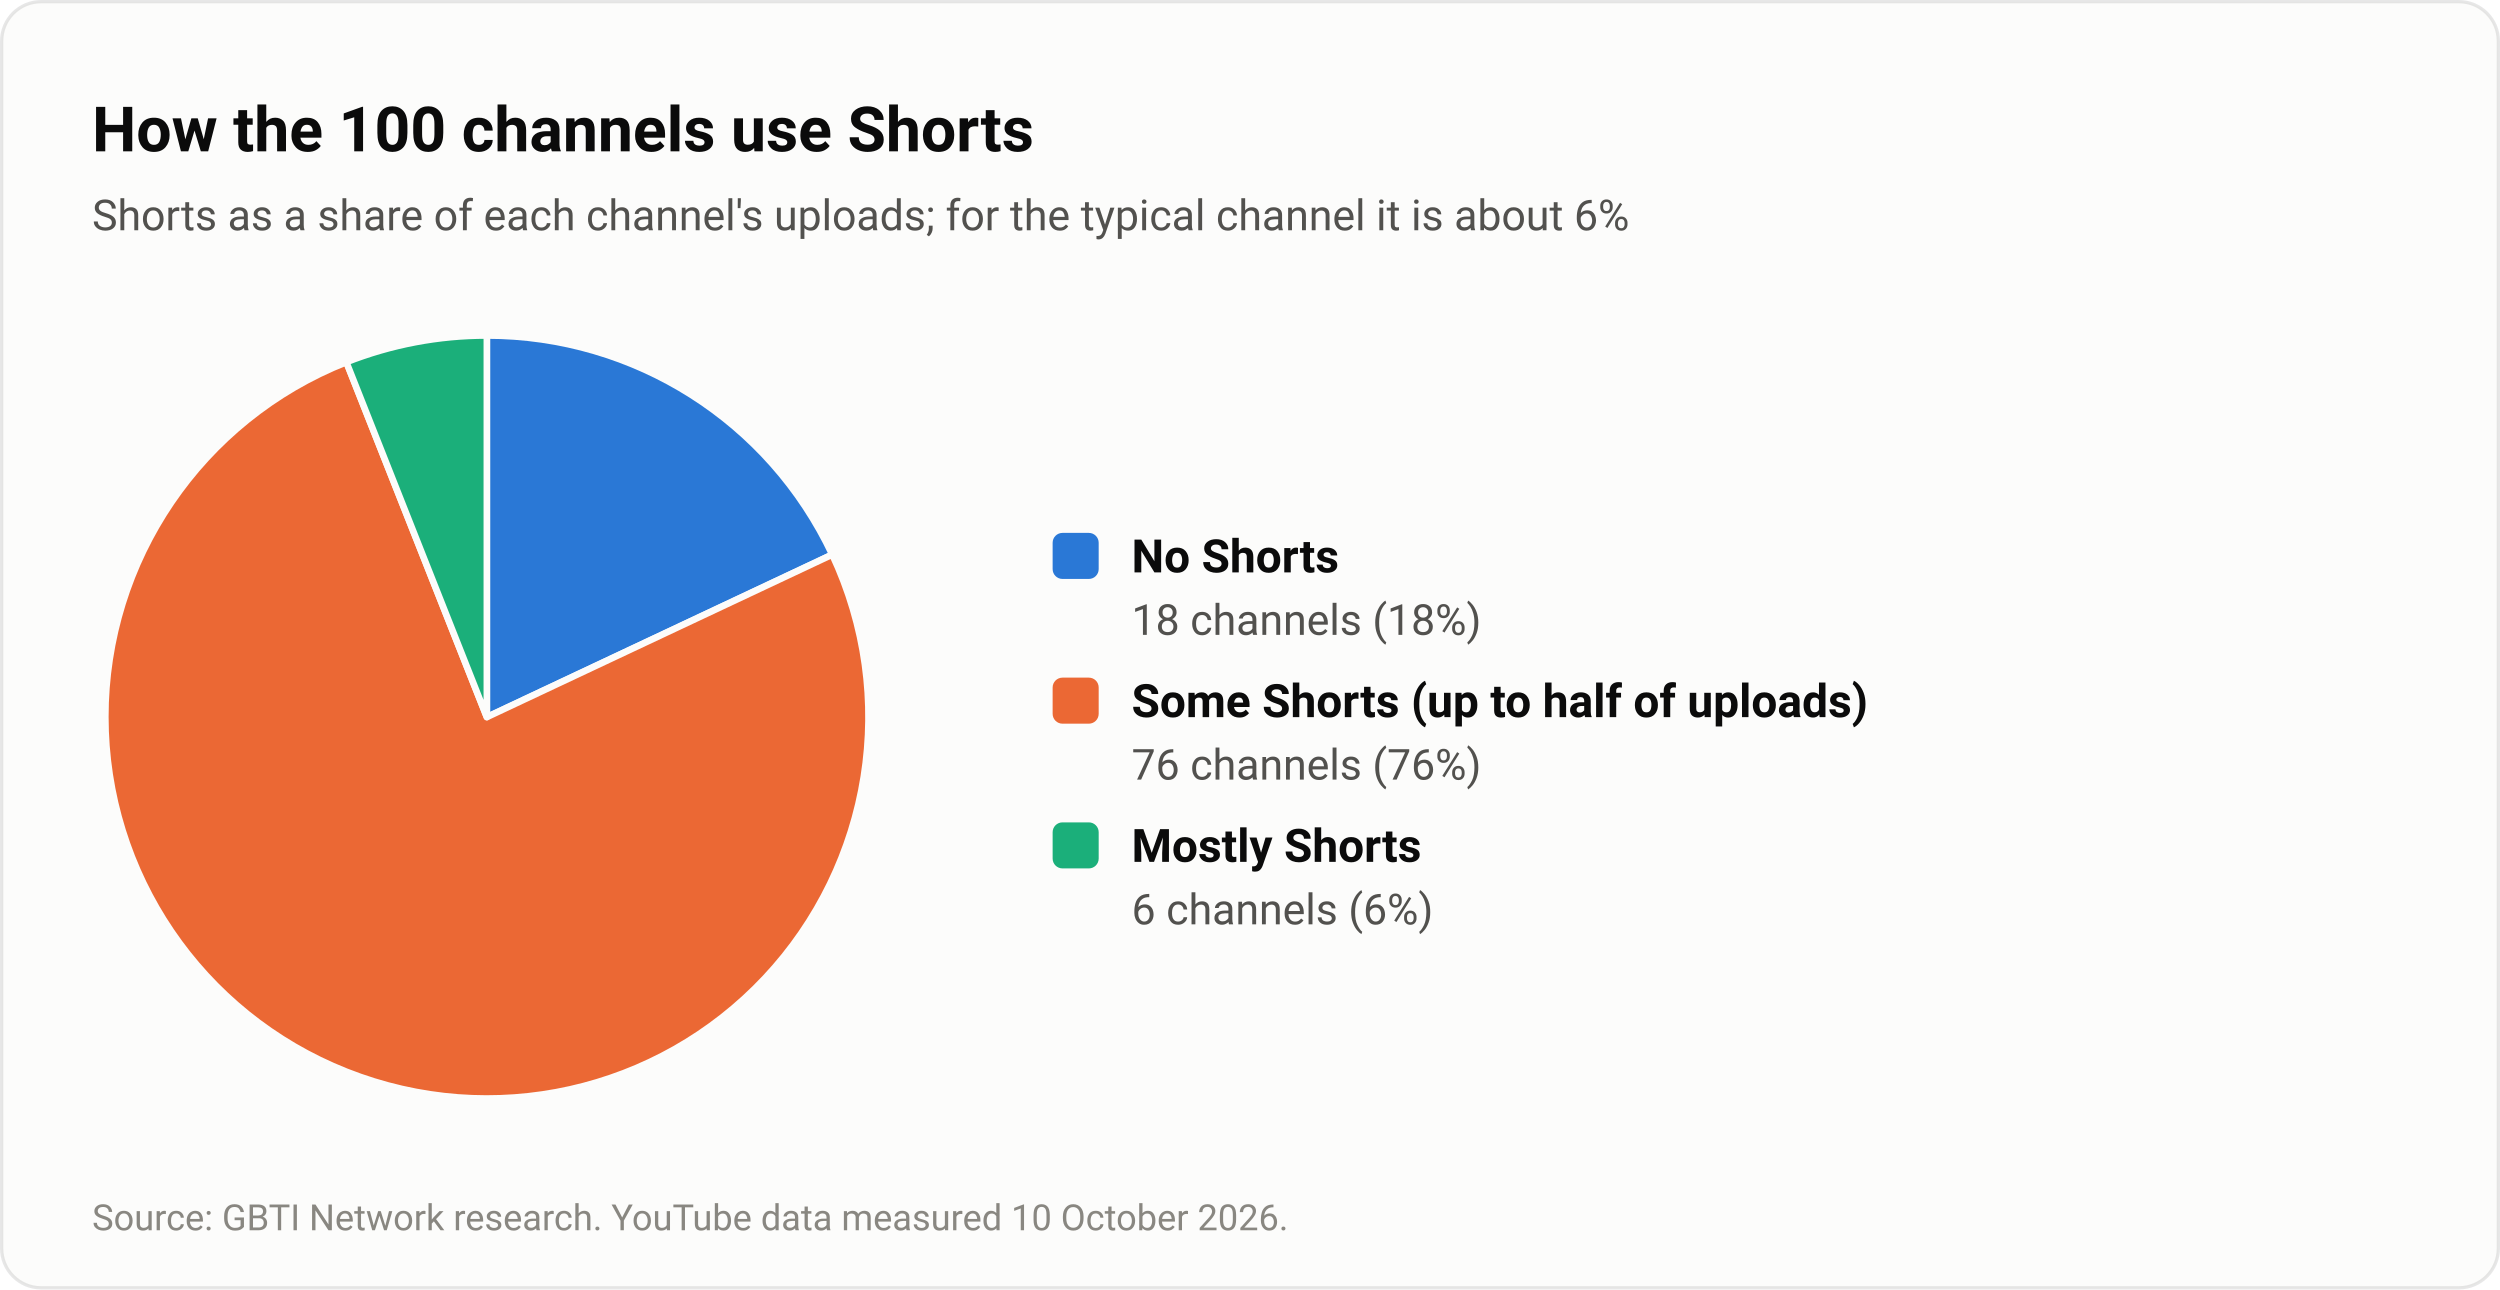
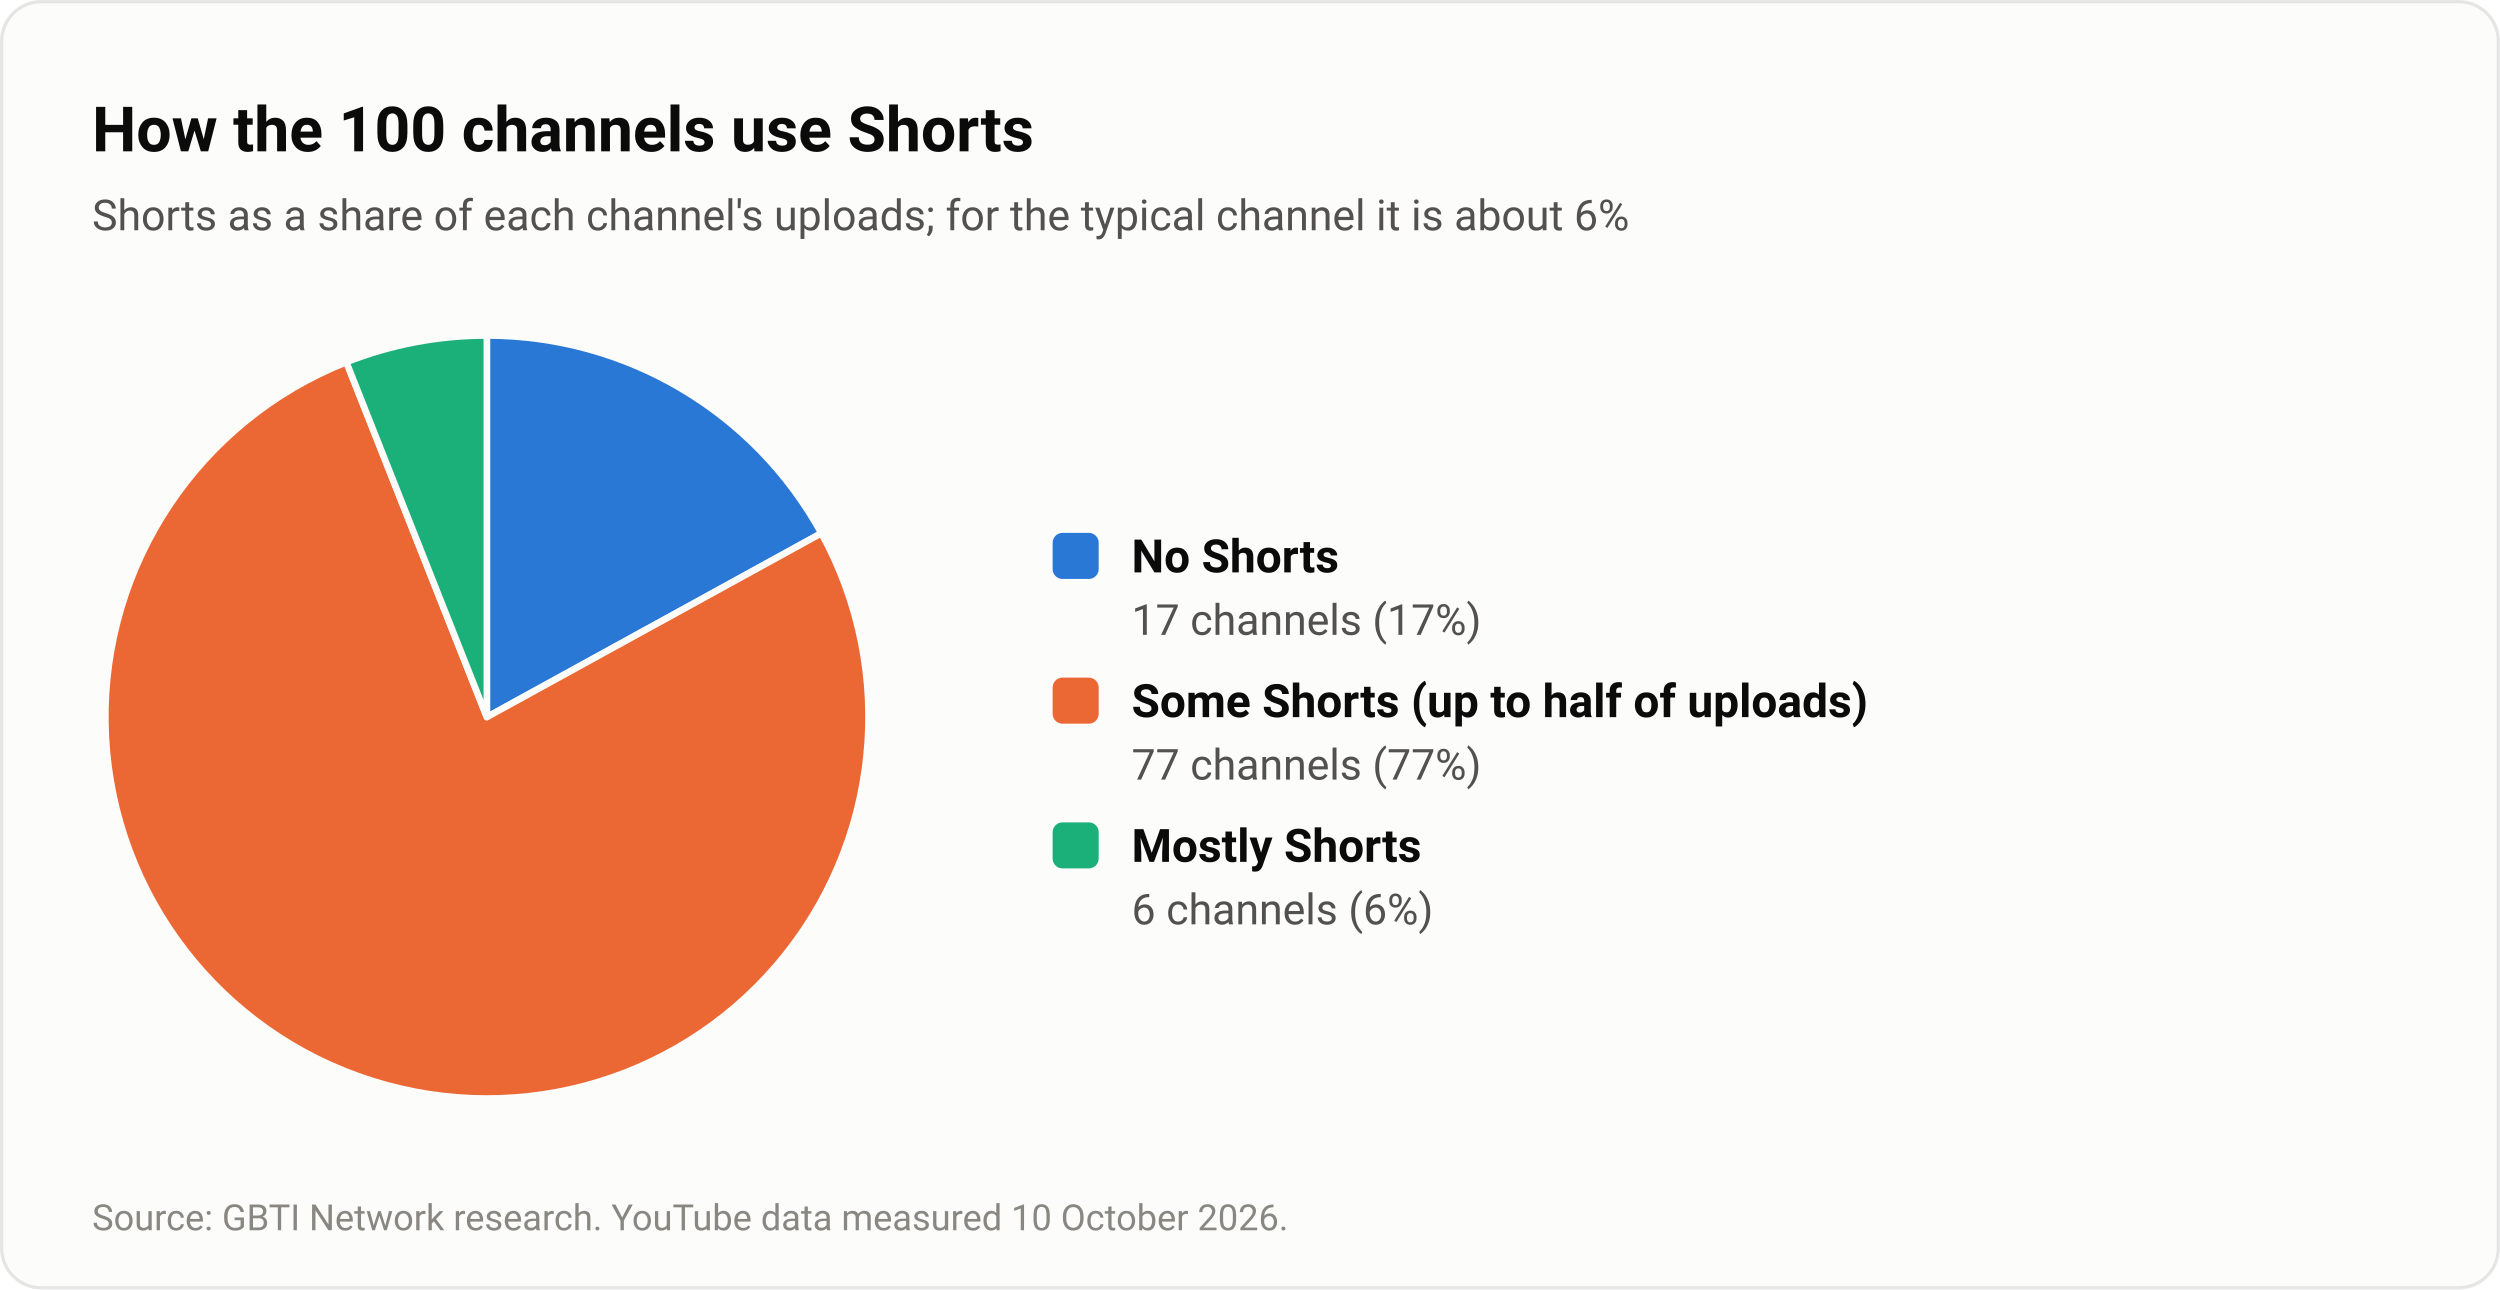
- <svg xmlns="http://www.w3.org/2000/svg" width="760" height="392" viewBox="0 0 760 392" role="img" aria-label="How the 100 channels use YouTube Shorts: 18 have posted no Shorts, 76 post some Shorts (up to half of their uploads), 6 post mostly Shorts. For the typical channel, about 6% of uploads are Shorts." font-family="system-ui, -apple-system, 'Segoe UI', Roboto, Helvetica, Arial, sans-serif">
+ <svg xmlns="http://www.w3.org/2000/svg" width="760" height="392" viewBox="0 0 760 392" role="img" aria-label="How the 100 channels use YouTube Shorts: 17 have posted no Shorts, 77 post some Shorts (up to half of their uploads), 6 post mostly Shorts. For the typical channel, about 6% of uploads are Shorts." font-family="system-ui, -apple-system, 'Segoe UI', Roboto, Helvetica, Arial, sans-serif">
  <rect x="0.5" y="0.5" width="759" height="391" rx="12" fill="#fcfcfb" stroke="rgba(11,11,11,0.10)" />
  <text x="28.0" y="46.0" font-size="19" font-weight="650" fill="#0b0b0b" text-anchor="start">How the 100 channels use Shorts</text>
  <text x="28.0" y="70.0" font-size="13" font-weight="400" fill="#52514e" text-anchor="start">Shorts as a share of each channel's uploads; for the typical channel it is about 6%</text>
-   <path d="M148,218 L148.0,102.0 A116,116 0 0 1 253.0,168.6 Z" fill="#2a78d6" stroke="#fcfcfb" stroke-width="2" stroke-linejoin="round" />
-   <path d="M148,218 L253.0,168.6 A116,116 0 1 1 105.3,110.1 Z" fill="#eb6834" stroke="#fcfcfb" stroke-width="2" stroke-linejoin="round" />
+   <path d="M148,218 L148.0,102.0 A116,116 0 0 1 249.7,162.1 Z" fill="#2a78d6" stroke="#fcfcfb" stroke-width="2" stroke-linejoin="round" />
+   <path d="M148,218 L249.7,162.1 A116,116 0 1 1 105.3,110.1 Z" fill="#eb6834" stroke="#fcfcfb" stroke-width="2" stroke-linejoin="round" />
  <path d="M148,218 L105.3,110.1 A116,116 0 0 1 148.0,102.0 Z" fill="#1baf7a" stroke="#fcfcfb" stroke-width="2" stroke-linejoin="round" />
  <rect x="320" y="162" width="14" height="14" rx="3" fill="#2a78d6" />
  <text x="344.0" y="174.0" font-size="14" font-weight="600" fill="#0b0b0b" text-anchor="start">No Shorts</text>
-   <text x="344.0" y="193.0" font-size="13" font-weight="400" fill="#52514e" text-anchor="start">18 channels (18%)</text>
+   <text x="344.0" y="193.0" font-size="13" font-weight="400" fill="#52514e" text-anchor="start">17 channels (17%)</text>
  <rect x="320" y="206" width="14" height="14" rx="3" fill="#eb6834" />
  <text x="344.0" y="218.0" font-size="14" font-weight="600" fill="#0b0b0b" text-anchor="start">Some Shorts (up to half of uploads)</text>
-   <text x="344.0" y="237.0" font-size="13" font-weight="400" fill="#52514e" text-anchor="start">76 channels (76%)</text>
+   <text x="344.0" y="237.0" font-size="13" font-weight="400" fill="#52514e" text-anchor="start">77 channels (77%)</text>
  <rect x="320" y="250" width="14" height="14" rx="3" fill="#1baf7a" />
  <text x="344.0" y="262.0" font-size="14" font-weight="600" fill="#0b0b0b" text-anchor="start">Mostly Shorts</text>
  <text x="344.0" y="281.0" font-size="13" font-weight="400" fill="#52514e" text-anchor="start">6 channels (6%)</text>
  <text x="28.0" y="374.0" font-size="11" font-weight="400" fill="#898781" text-anchor="start">Source: GBTI Network research. YouTube data measured 10 October 2026.</text>
</svg>
